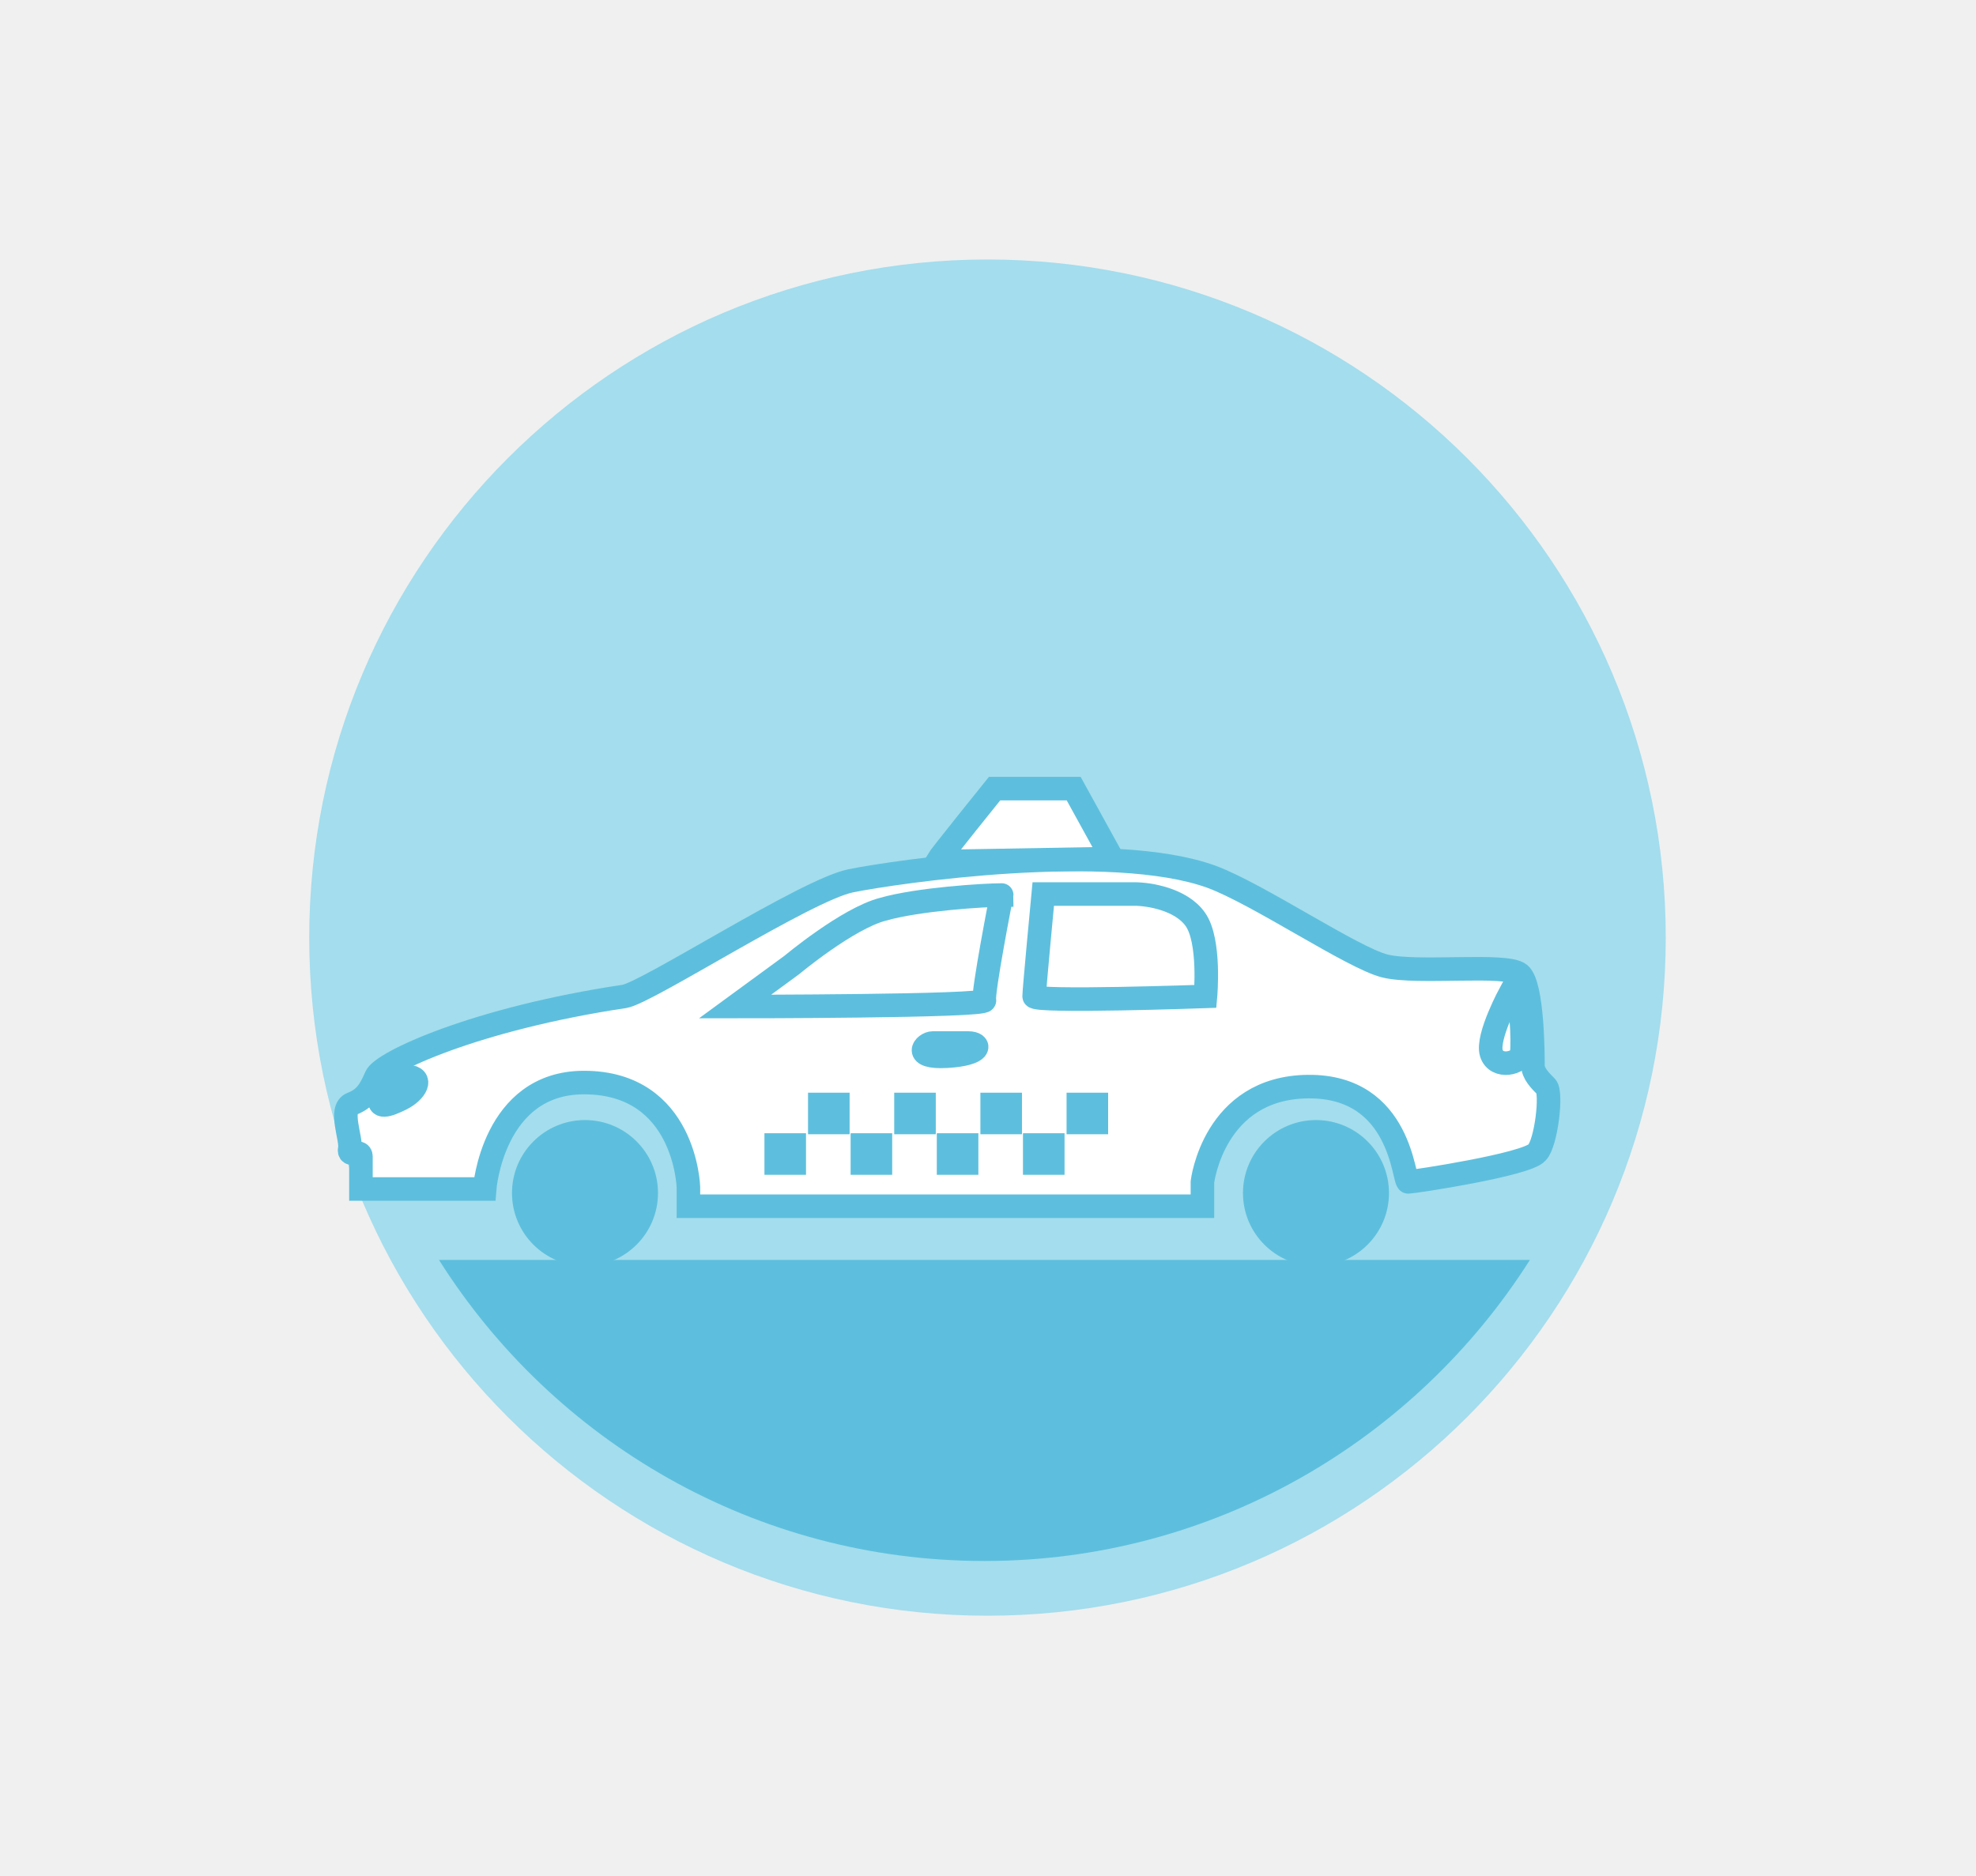
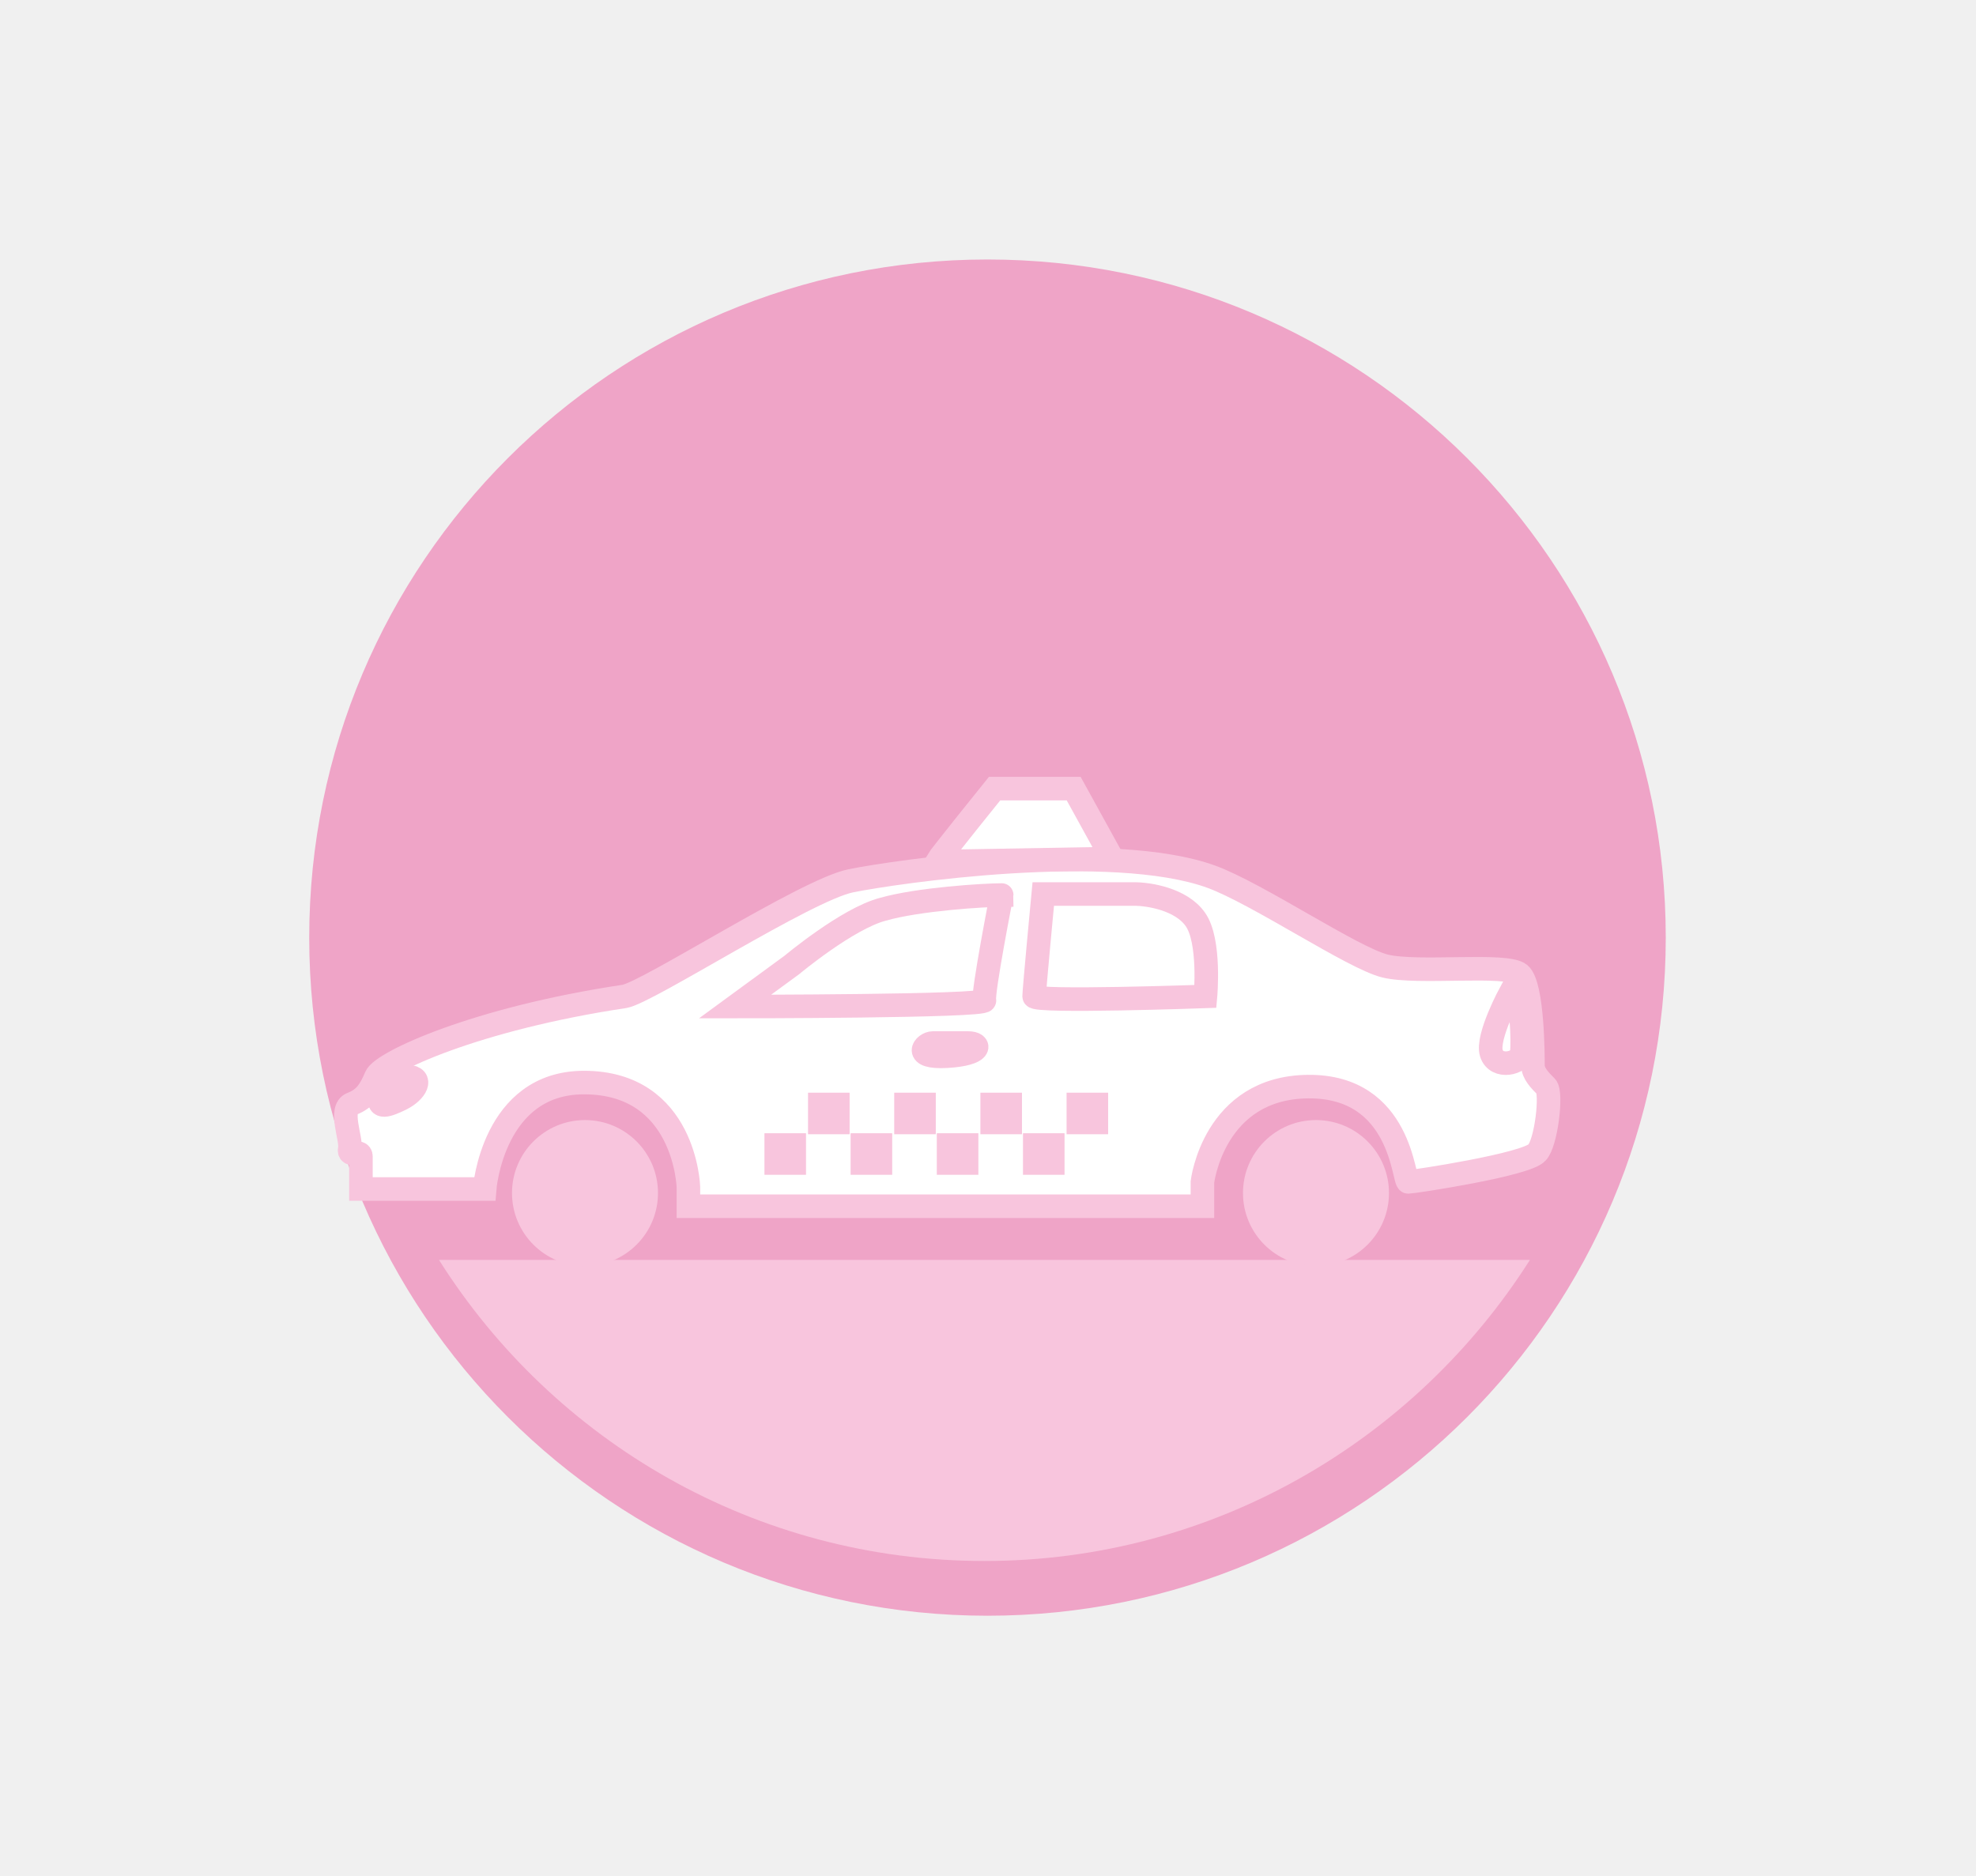
<svg xmlns="http://www.w3.org/2000/svg" version="1.1" id="Capa_1" x="0px" y="0px" viewBox="0 0 194.9 185" style="enable-background:new 0 0 194.9 185;" xml:space="preserve">
  <style type="text/css">
- 	.st0{fill:#A4DDED;}
- 	.st1{fill:#5DBFDD;}
- 	.st2{fill:#5DBFDD;stroke:#5DBFDD;stroke-width:1.725;stroke-miterlimit:10;}
- 	.st3{fill:#FFFFFF;stroke:#5DBFDD;stroke-width:2.597;stroke-miterlimit:10;}
+ 	.st0{fill:#efa4c7;}
+ 	.st1{fill:#f8c5dd;}
+ 	.st2{fill:#f8c5dd;stroke:#f8c5dd;stroke-width:1.725;stroke-miterlimit:10;}
+ 	.st3{fill:#FFFFFF;stroke:#f8c5dd;stroke-width:2.597;stroke-miterlimit:10;}
	.st4{fill:none;}
- 	.st5{fill:#FFFFFF;stroke:#5DBFDD;stroke-width:2.323;stroke-miterlimit:10;}
+ 	.st5{fill:#FFFFFF;stroke:#f8c5dd;stroke-width:2.323;stroke-miterlimit:10;}
</style>
  <g>
    <circle class="st0" cx="97.4" cy="92.5" r="66.9" />
    <path class="st1" d="M43.3,124.3C54.6,142.2,74.5,154,97.1,154s42.5-11.9,53.8-29.7H43.3z" />
    <path class="st4" d="M40.2,106.3h-0.6c0,0-1.7,0.9-2.1,2c-0.3,1.1,0.6,0.9,2.1,0.2C41,107.7,41.8,106.3,40.2,106.3z" />
    <circle class="st4" cx="128.6" cy="116.6" r="4.7" />
    <path class="st4" d="M95.5,102.9c0,0-2.7,0-3.5,0c-0.8,0-2.1,1.4,1.4,1.3C96.9,104,96.8,102.9,95.5,102.9z" />
    <circle class="st4" cx="58" cy="116.3" r="4.7" />
    <path class="st4" d="M112,88.2c-1.4,0-9,0-9,0s-0.9,9.5-0.9,10.1c0,0.6,16.9,0,16.9,0s0.5-5.5-1-7.6   C116.6,88.7,113.4,88.2,112,88.2z" />
    <path class="st4" d="M149,97.9c0,0-2.4,4.4-1.9,6c0.5,1.6,2.9,1,3,0C150.2,102.9,150.2,97.9,149,97.9z" />
    <path class="st4" d="M87.1,89.6c-3.5,1-9,5.5-9,5.5v4.1c0,0,19.2,0,19-0.6c-0.2-0.6,1.7-10.5,1.7-10.5   C97.1,88.2,90.6,88.7,87.1,89.6z" />
    <path class="st5" d="M152.5,107.2c-0.6-0.6-1.3-1.3-1.3-2.1c0-0.8,0-7.9-1.3-9c-1.3-1.1-10.1,0-13.3-0.8   c-3.2-0.8-12.5-7.1-17.1-8.8c-9.9-3.6-31.2-0.5-35.6,0.4c-4.4,0.9-20,11-22.3,11.4c-14.7,2.2-23.9,6.5-24.5,7.9   c-0.6,1.4-1.1,2.2-2.4,2.7c-1.3,0.5,0,3.5-0.2,4.4c-0.2,1,1.1,0,1.1,0.8c0,0.8,0,3.2,0,3.2h12.2c0,0,0.8-10.5,9.8-10.5   c10,0,10.3,10.3,10.3,10.3v1.9h50.7v-2.4c0,0,1.1-9.3,10.4-9.4c9.3-0.1,9.4,9.4,9.9,9.4c0.5,0,11.7-1.7,12.7-2.9   C152.5,112.8,153.1,107.8,152.5,107.2z" />
    <path class="st5" d="M39.6,108.4c-1.4,0.7-2.4,1-2.1-0.2c0.3-1.2,2.1-2,2.1-2h0.6C41.8,106.3,41,107.7,39.6,108.4z" />
    <path class="st5" d="M93.4,104.2c-3.5,0.2-2.2-1.3-1.4-1.3c0.8,0,3.5,0,3.5,0C96.8,102.9,96.9,104,93.4,104.2z" />
    <path class="st5" d="M97.1,98.7c0.2,0.6-24.6,0.6-24.6,0.6l5.6-4.1c0,0,5.5-4.6,9-5.5c3.5-1,10-1.4,11.7-1.4   C98.8,88.2,96.9,98,97.1,98.7z" />
    <path class="st5" d="M118.9,98.3c0,0-16.9,0.6-16.9,0s0.9-10.1,0.9-10.1s7.6,0,9,0c1.4,0,4.6,0.5,6,2.5   C119.4,92.8,118.9,98.3,118.9,98.3z" />
    <path class="st5" d="M150.1,103.9c-0.1,1-2.5,1.6-3,0c-0.5-1.6,1.9-6,1.9-6C150.2,97.9,150.2,102.9,150.1,103.9z" />
    <circle class="st1" cx="57.7" cy="117.7" r="7.2" />
    <circle class="st1" cx="129.8" cy="117.7" r="7.2" />
    <path class="st5" d="M92.4,85c0.3-0.5,5.7-7.2,5.7-7.2h7.8l3.8,6.9L92.4,85z" />
    <rect x="79.7" y="107.8" class="st1" width="4.1" height="4.1" />
    <rect x="88.2" y="107.8" class="st1" width="4.1" height="4.1" />
    <rect x="96.7" y="107.8" class="st1" width="4.1" height="4.1" />
    <rect x="105.2" y="107.8" class="st1" width="4.1" height="4.1" />
    <rect x="75.4" y="111.8" class="st1" width="4.1" height="4.1" />
    <rect x="83.9" y="111.8" class="st1" width="4.1" height="4.1" />
    <rect x="92.4" y="111.8" class="st1" width="4.1" height="4.1" />
    <rect x="100.9" y="111.8" class="st1" width="4.1" height="4.1" />
  </g>
</svg>
